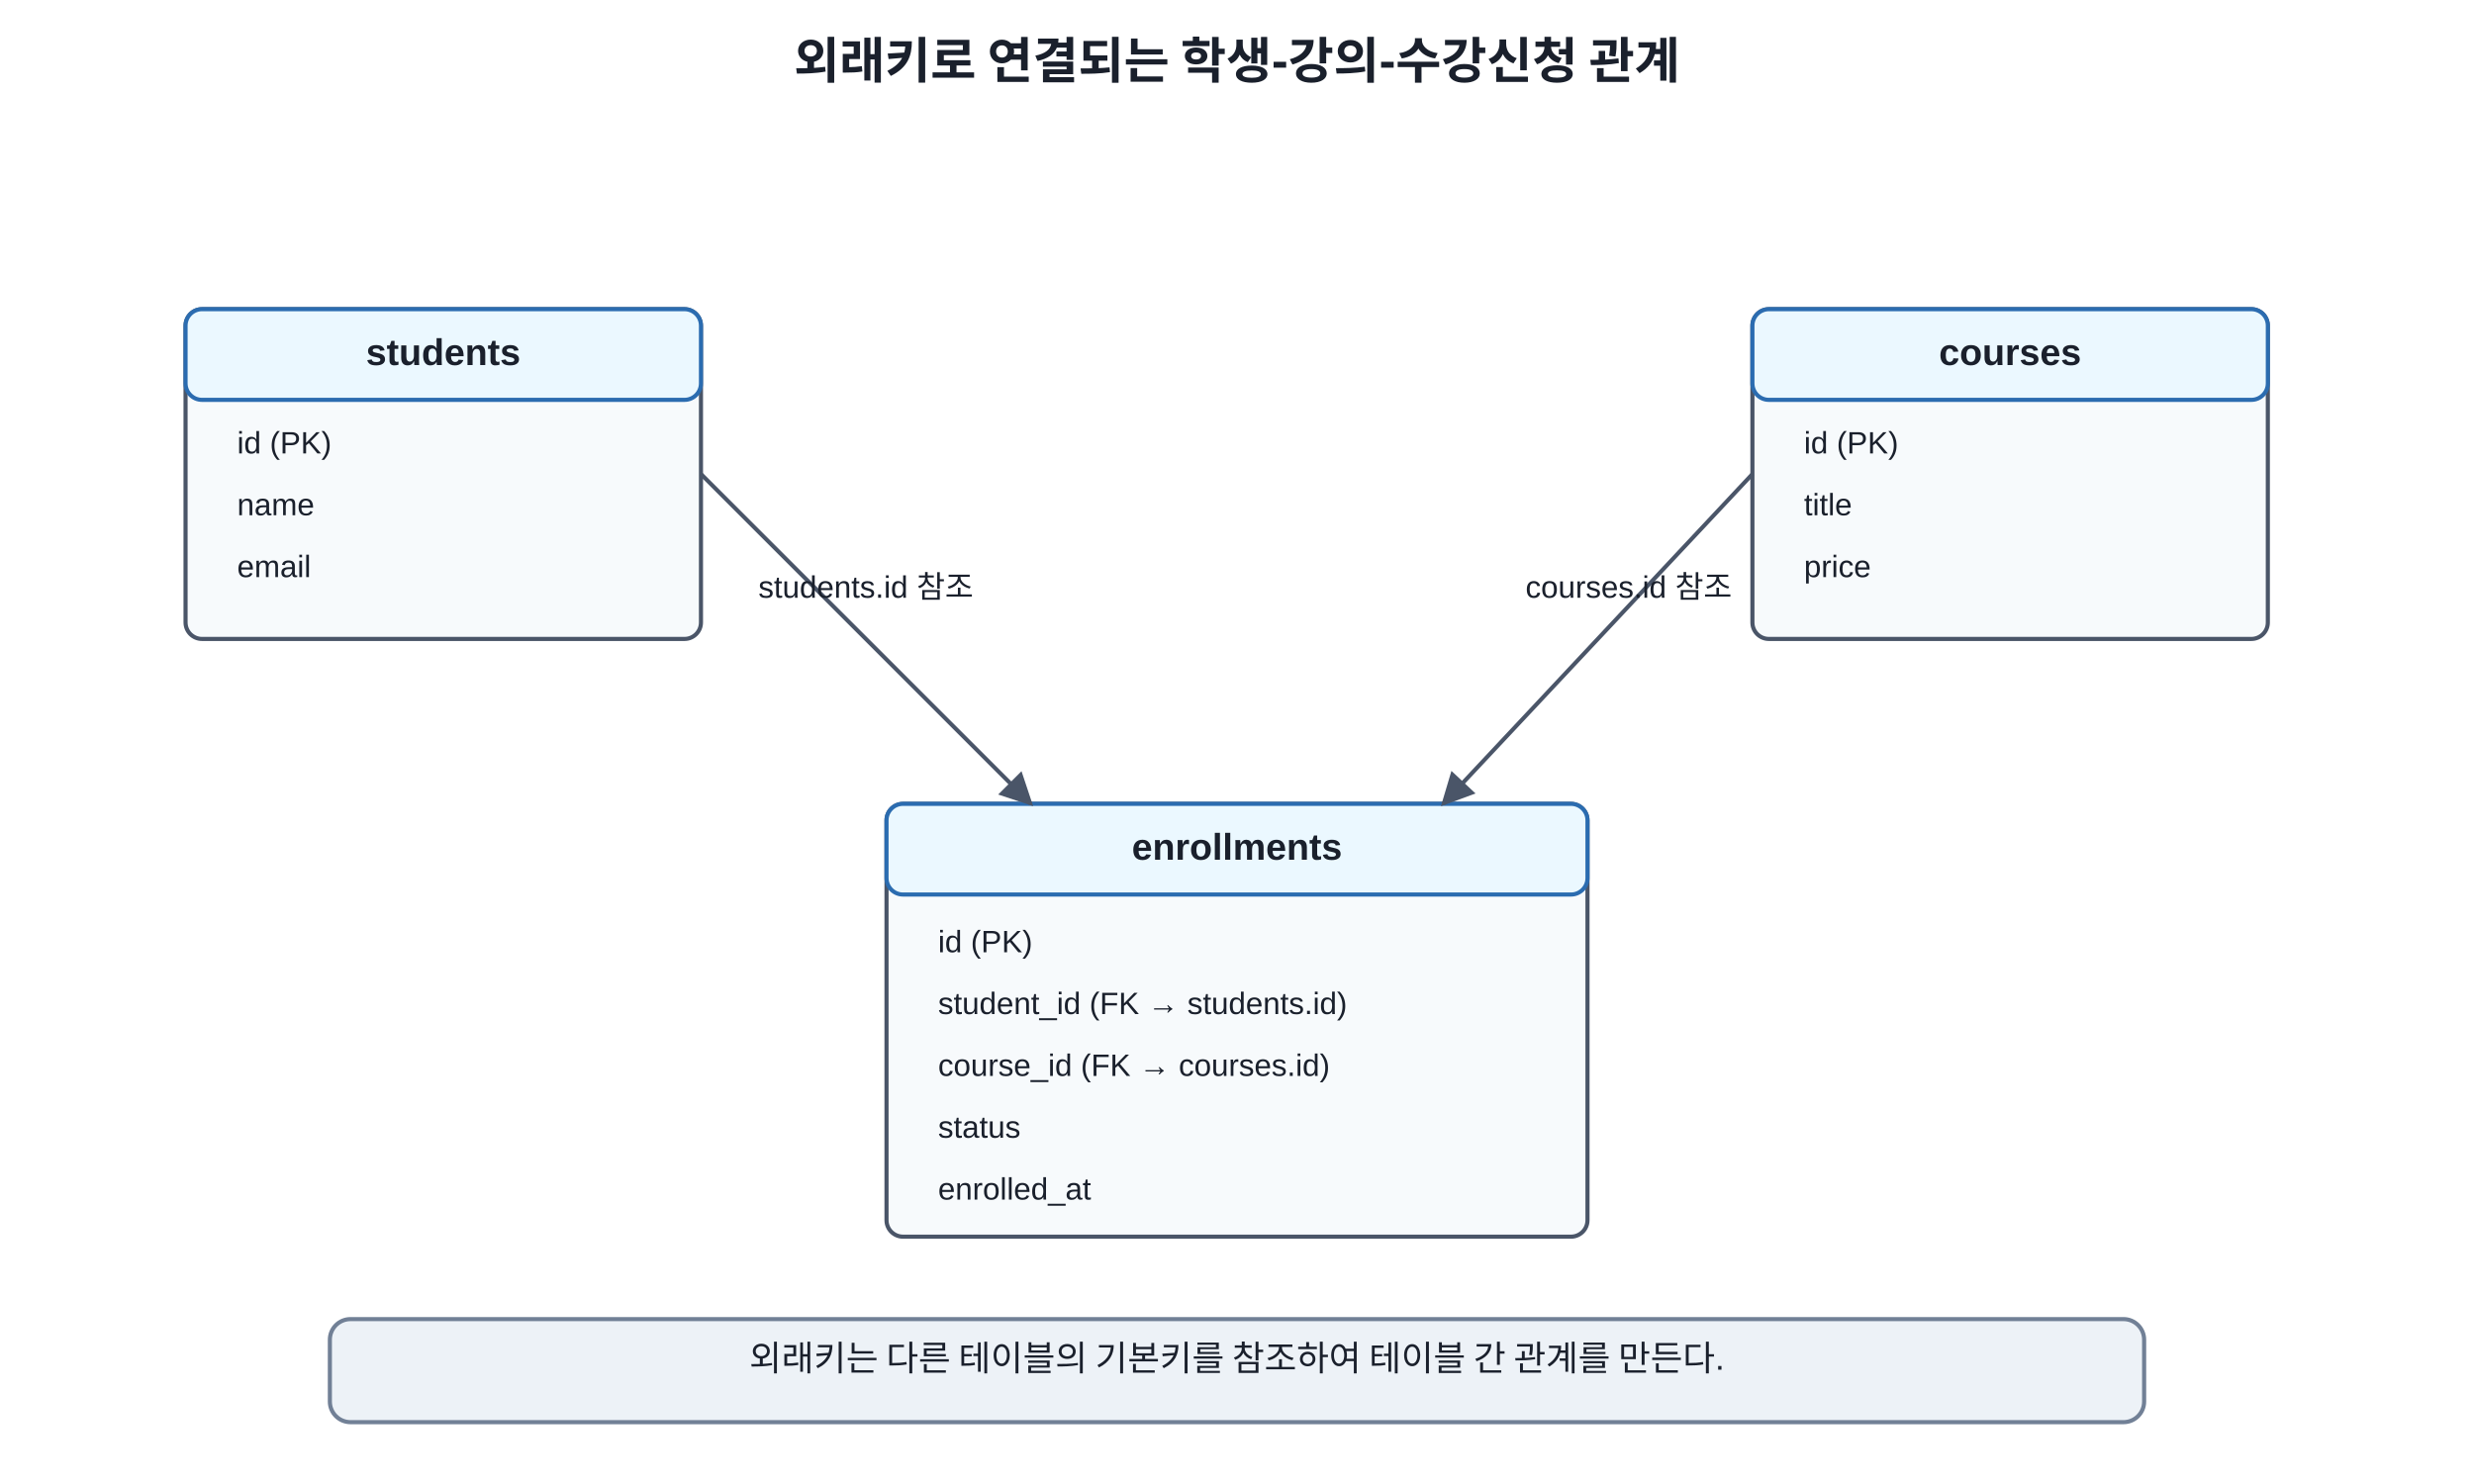
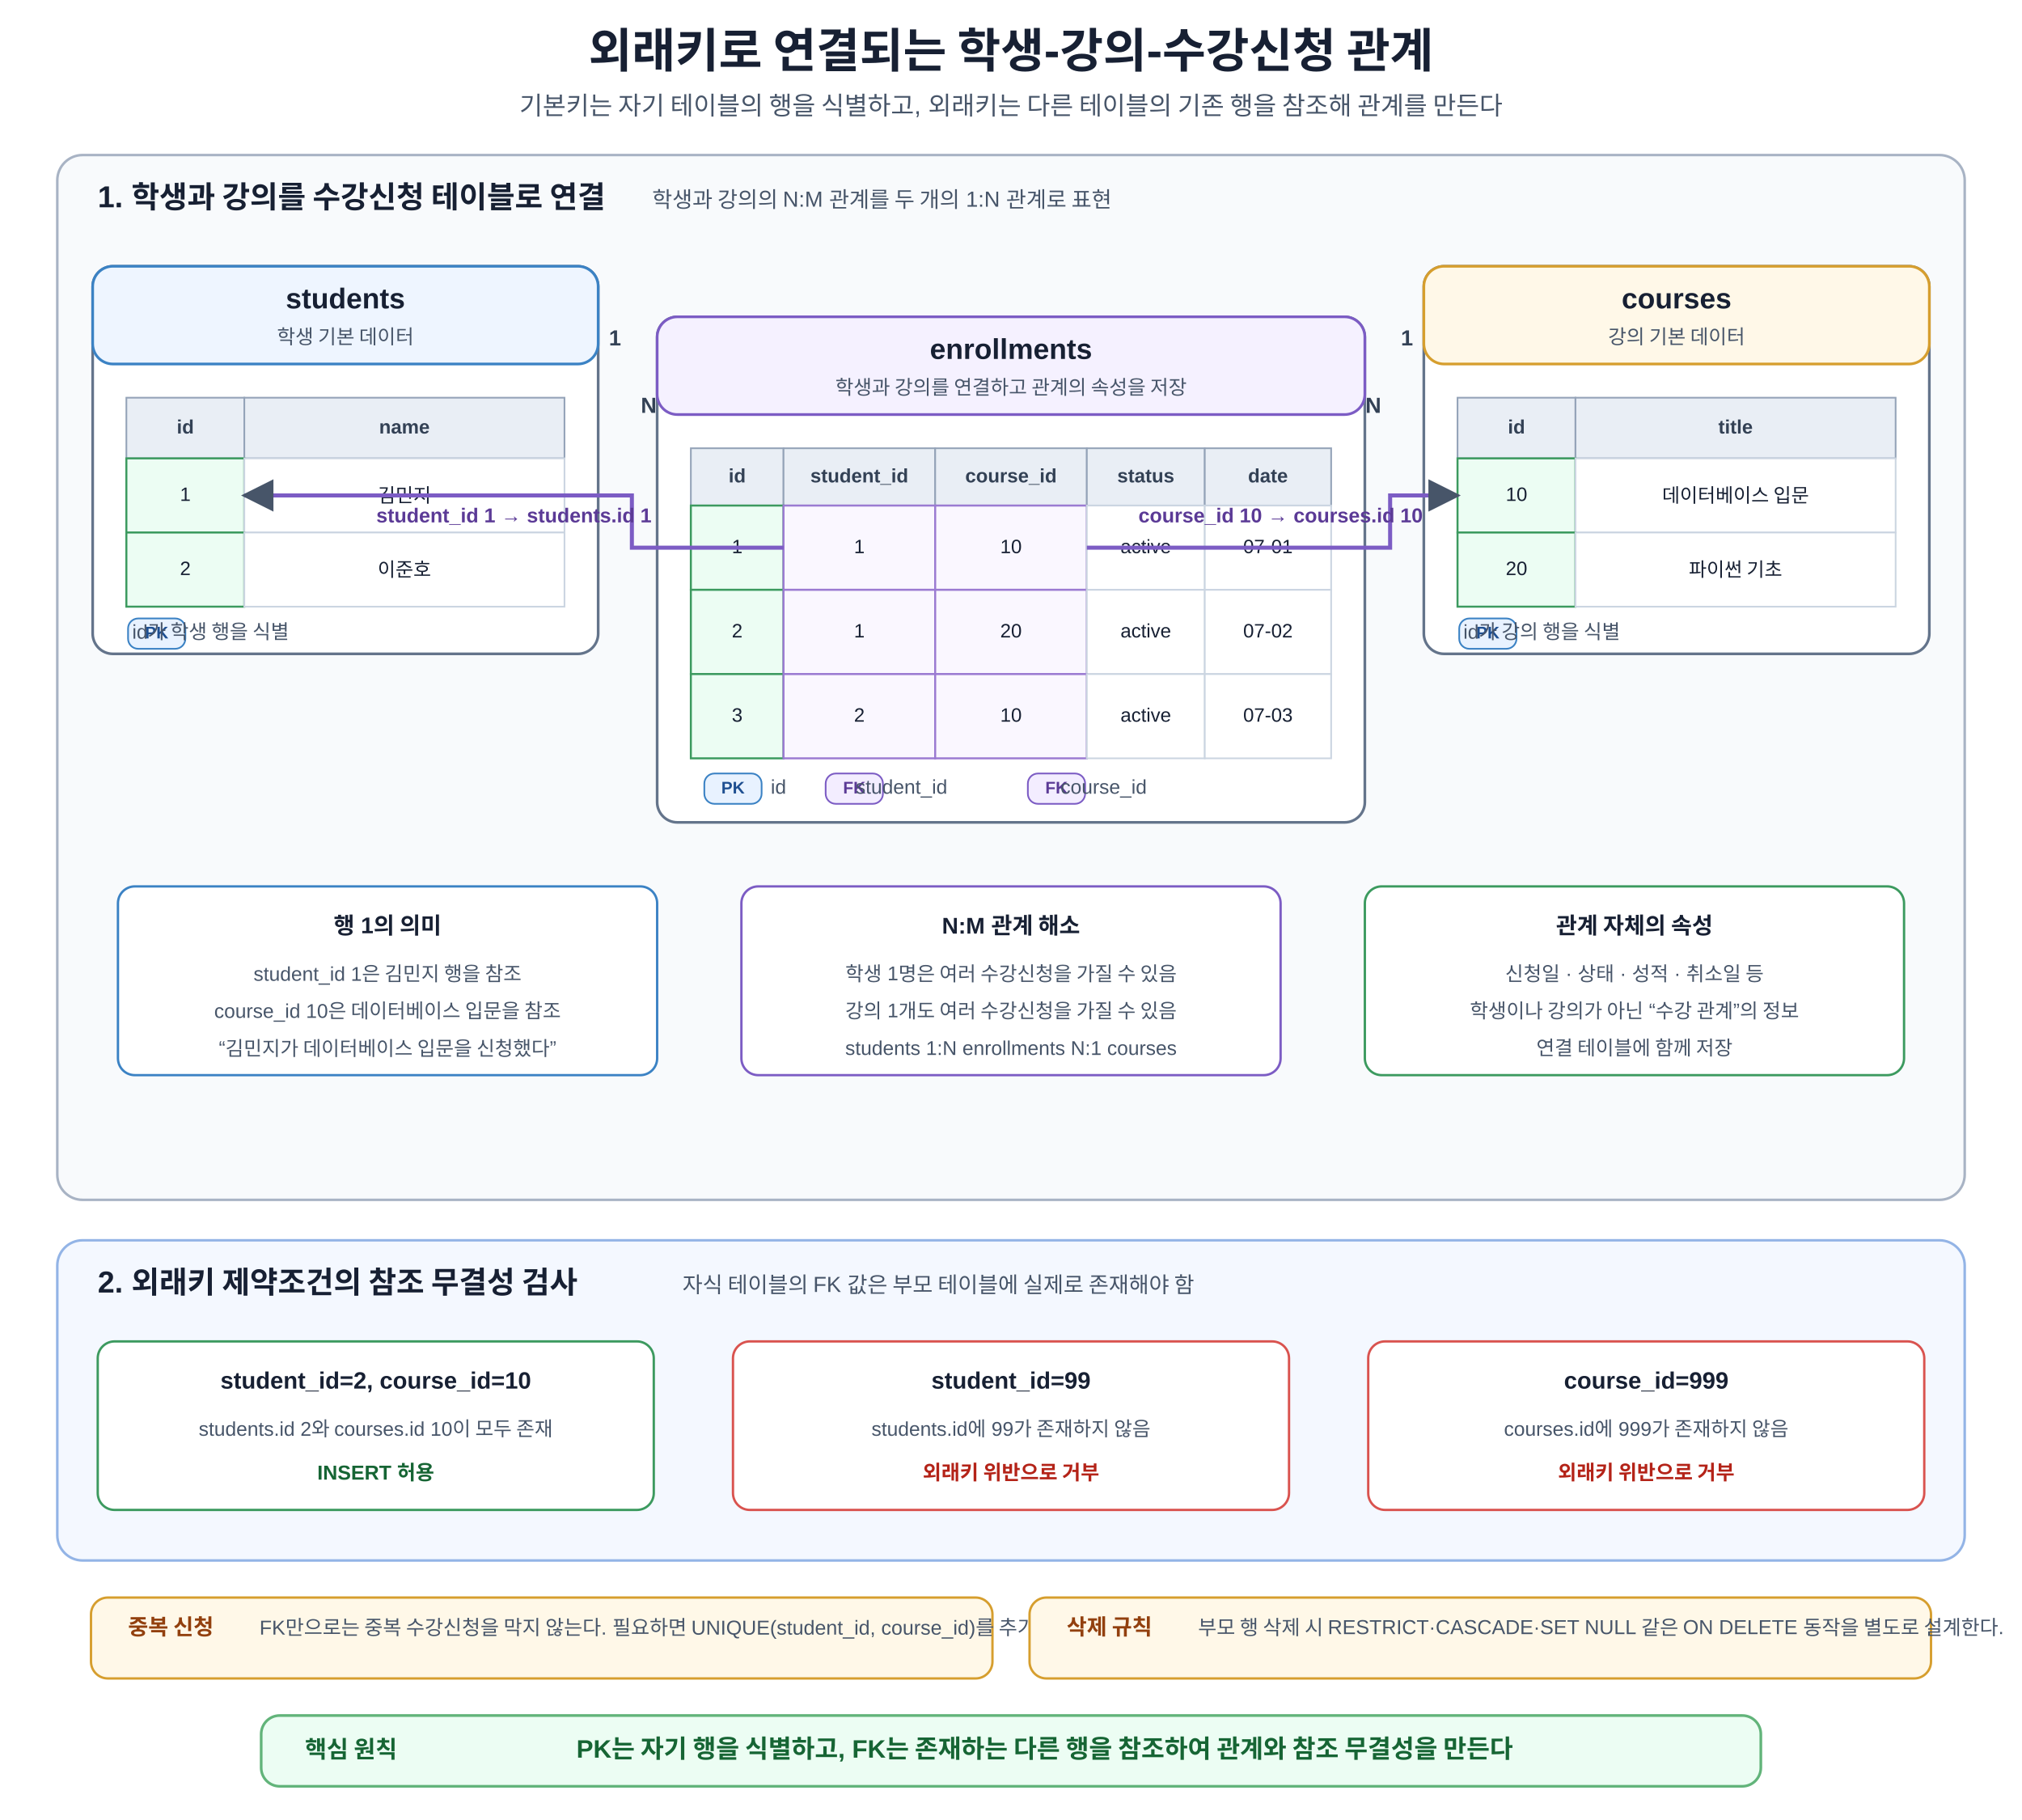
- <svg xmlns="http://www.w3.org/2000/svg" width="1200" height="720" viewBox="0 0 1200 720">
+ <svg xmlns="http://www.w3.org/2000/svg" width="1200" height="1080" viewBox="0 0 1200 1080" role="img" aria-labelledby="title desc">
  <defs>
    <marker id="arrow" viewBox="0 0 10 10" refX="9" refY="5" markerWidth="8" markerHeight="8" orient="auto">
-       <path d="M0 0 L10 5 L0 10z" fill="#4a5568" />
+       <path d="M0 0 L10 5 L0 10z" fill="#475569" />
    </marker>
-     <style>text{font-family:Malgun Gothic,Apple SD Gothic Neo,Noto Sans KR,Arial,sans-serif;fill:#1a202c}.title{font-size:24px;font-weight:700}.entity{fill:#f7fafc;stroke:#4a5568;stroke-width:2;rx:8;ry:8}.head{fill:#ebf8ff;stroke:#2b6cb0;stroke-width:2;rx:8;ry:8}.name{font-size:18px;font-weight:700;text-anchor:middle;dominant-baseline:middle}.field{font-size:15px}.rel{font-size:15px;text-anchor:middle}.cap{fill:#edf2f7;stroke:#718096;stroke-width:2;rx:10;ry:10}</style>
+     <style>
+       text{font-family:Malgun Gothic,Apple SD Gothic Neo,Noto Sans KR,Arial,sans-serif;fill:#172033}
+       .title{font-size:28px;font-weight:700;text-anchor:middle}
+       .subtitle{font-size:15px;text-anchor:middle;fill:#475569}
+       .section{fill:#f8fafc;stroke:#a8b3c4;stroke-width:1.5;rx:15}
+       .section-title{font-size:18px;font-weight:700}
+       .section-sub{font-size:13px;fill:#475569}
+       .entity{fill:#fff;stroke:#64748b;stroke-width:1.6;rx:12}
+       .entity-head{stroke-width:1.6;rx:12}
+       .student-head{fill:#eef5ff;stroke:#3b82c4}
+       .course-head{fill:#fff8e8;stroke:#d69e2e}
+       .enroll-head{fill:#f5f1ff;stroke:#7c5cc4}
+       .entity-title{font-size:17px;font-weight:700;text-anchor:middle}
+       .entity-sub{font-size:11.8px;text-anchor:middle;fill:#475569}
+       .field-head{fill:#e9eef5;stroke:#94a3b8;stroke-width:1}
+       .field-head-text{font-size:11.5px;font-weight:700;text-anchor:middle;dominant-baseline:middle;fill:#334155}
+       .row{fill:#fff;stroke:#cbd5e1;stroke-width:1}
+       .pk-row{fill:#ecfdf3;stroke:#3c9a5f;stroke-width:1.2}
+       .fk-row{fill:#faf7ff;stroke:#9b7bd2;stroke-width:1.2}
+       .row-text{font-size:11.5px;text-anchor:middle;dominant-baseline:middle}
+       .key-pill{stroke-width:1;rx:6}
+       .pk-pill{fill:#e8f2ff;stroke:#3b82c4}.fk-pill{fill:#f3edff;stroke:#7c5cc4}
+       .key-text{font-size:10px;font-weight:700;text-anchor:middle;dominant-baseline:middle}
+       .pk-text{fill:#1e4f91}.fk-text{fill:#5b3a96}
+       .arrow{stroke:#475569;stroke-width:2;fill:none;marker-end:url(#arrow)}
+       .ref-arrow{stroke:#7c5cc4;stroke-width:2.4;fill:none;marker-end:url(#arrow)}
+       .relation-label{font-size:12px;font-weight:700;text-anchor:middle;fill:#5b3a96}
+       .cardinality{font-size:13px;font-weight:700;fill:#334155;text-anchor:middle}
+       .explain-card{fill:#fff;stroke-width:1.4;rx:10}
+       .blue-card{stroke:#3b82c4}.purple-card{stroke:#7c5cc4}.green-card{stroke:#3c9a5f}
+       .explain-title{font-size:13.5px;font-weight:700;text-anchor:middle}
+       .explain-sub{font-size:11.8px;text-anchor:middle;fill:#475569}
+       .check-panel{fill:#f4f8ff;stroke:#93b4e6;stroke-width:1.5;rx:15}
+       .check-card{fill:#fff;stroke-width:1.4;rx:10}
+       .allow{stroke:#3c9a5f}.reject{stroke:#d9534f}
+       .check-title{font-size:14px;font-weight:700;text-anchor:middle}
+       .check-sub{font-size:11.8px;text-anchor:middle;fill:#475569}
+       .result-ok{font-size:12px;font-weight:700;text-anchor:middle;fill:#166534}
+       .result-no{font-size:12px;font-weight:700;text-anchor:middle;fill:#b42318}
+       .note{fill:#fff8e8;stroke:#d69e2e;stroke-width:1.4;rx:10}
+       .note-title{font-size:13px;font-weight:700;fill:#92400e}
+       .note-text{font-size:12px;fill:#475569}
+       .principle{fill:#ecfdf3;stroke:#62b47a;stroke-width:1.6;rx:11}
+       .principle-label{font-size:14px;font-weight:700;fill:#166534}
+       .principle-text{font-size:15px;font-weight:700;text-anchor:middle;fill:#166534}
+     </style>
  </defs>
-   <rect width="100%" height="100%" fill="white" />
-   <text x="600" y="38" text-anchor="middle" class="title">외래키로 연결되는 학생-강의-수강신청 관계</text>
-   <g>
-     <rect x="90" y="150" width="250" height="160" class="entity" />
-     <rect x="90" y="150" width="250" height="44" class="head" />
-     <text x="215" y="172" class="name">students</text>
-     <text x="115" y="220" class="field">id (PK)</text>
-     <text x="115" y="250" class="field">name</text>
-     <text x="115" y="280" class="field">email</text>
-   </g>
-   <g>
-     <rect x="850" y="150" width="250" height="160" class="entity" />
-     <rect x="850" y="150" width="250" height="44" class="head" />
-     <text x="975" y="172" class="name">courses</text>
-     <text x="875" y="220" class="field">id (PK)</text>
-     <text x="875" y="250" class="field">title</text>
-     <text x="875" y="280" class="field">price</text>
-   </g>
-   <g>
-     <rect x="430" y="390" width="340" height="210" class="entity" />
-     <rect x="430" y="390" width="340" height="44" class="head" />
-     <text x="600" y="412" class="name">enrollments</text>
-     <text x="455" y="462" class="field">id (PK)</text>
-     <text x="455" y="492" class="field">student_id (FK → students.id)</text>
-     <text x="455" y="522" class="field">course_id (FK → courses.id)</text>
-     <text x="455" y="552" class="field">status</text>
-     <text x="455" y="582" class="field">enrolled_at</text>
-   </g>
-   <line x1="340" y1="230" x2="500" y2="390" stroke="#4a5568" stroke-width="2" marker-end="url(#arrow)" />
-   <text x="420" y="290" class="rel">students.id 참조</text>
-   <line x1="850" y1="230" x2="700" y2="390" stroke="#4a5568" stroke-width="2" marker-end="url(#arrow)" />
-   <text x="790" y="290" class="rel">courses.id 참조</text>
-   <rect x="160" y="640" width="880" height="50" class="cap" />
-   <text x="600" y="665" class="rel" style="font-size:17px;">외래키는 다른 테이블의 기본키를 참조하여 테이블 간 관계를 만든다.</text>
+   <rect width="1200" height="1080" fill="#fff" />
+   <text x="600" y="40" class="title">외래키로 연결되는 학생-강의-수강신청 관계</text>
+   <text x="600" y="68" class="subtitle">기본키는 자기 테이블의 행을 식별하고, 외래키는 다른 테이블의 기존 행을 참조해 관계를 만든다</text>
+   <rect x="34" y="92" width="1132" height="620" class="section" />
+   <text x="58" y="123" class="section-title">1. 학생과 강의를 수강신청 테이블로 연결</text>
+   <text x="387" y="123" class="section-sub">학생과 강의의 N:M 관계를 두 개의 1:N 관계로 표현</text>
+   <rect x="55" y="158" width="300" height="230" class="entity" />
+   <rect x="55" y="158" width="300" height="58" class="entity-head student-head" />
+   <text x="205" y="183" class="entity-title">students</text>
+   <text x="205" y="204" class="entity-sub">학생 기본 데이터</text>
+   <rect x="75" y="236" width="70" height="36" class="field-head" />
+   <rect x="145" y="236" width="190" height="36" class="field-head" />
+   <text x="110" y="254" class="field-head-text">id</text>
+   <text x="240" y="254" class="field-head-text">name</text>
+   <rect x="75" y="272" width="70" height="44" class="pk-row" />
+   <rect x="145" y="272" width="190" height="44" class="row" />
+   <text x="110" y="294" class="row-text">1</text>
+   <text x="240" y="294" class="row-text">김민지</text>
+   <rect x="75" y="316" width="70" height="44" class="pk-row" />
+   <rect x="145" y="316" width="190" height="44" class="row" />
+   <text x="110" y="338" class="row-text">2</text>
+   <text x="240" y="338" class="row-text">이준호</text>
+   <rect x="76" y="367" width="34" height="18" class="key-pill pk-pill" />
+   <text x="93" y="376" class="key-text pk-text">PK</text>
+   <text x="125" y="379" class="entity-sub">id가 학생 행을 식별</text>
+   <rect x="845" y="158" width="300" height="230" class="entity" />
+   <rect x="845" y="158" width="300" height="58" class="entity-head course-head" />
+   <text x="995" y="183" class="entity-title">courses</text>
+   <text x="995" y="204" class="entity-sub">강의 기본 데이터</text>
+   <rect x="865" y="236" width="70" height="36" class="field-head" />
+   <rect x="935" y="236" width="190" height="36" class="field-head" />
+   <text x="900" y="254" class="field-head-text">id</text>
+   <text x="1030" y="254" class="field-head-text">title</text>
+   <rect x="865" y="272" width="70" height="44" class="pk-row" />
+   <rect x="935" y="272" width="190" height="44" class="row" />
+   <text x="900" y="294" class="row-text">10</text>
+   <text x="1030" y="294" class="row-text">데이터베이스 입문</text>
+   <rect x="865" y="316" width="70" height="44" class="pk-row" />
+   <rect x="935" y="316" width="190" height="44" class="row" />
+   <text x="900" y="338" class="row-text">20</text>
+   <text x="1030" y="338" class="row-text">파이썬 기초</text>
+   <rect x="866" y="367" width="34" height="18" class="key-pill pk-pill" />
+   <text x="883" y="376" class="key-text pk-text">PK</text>
+   <text x="915" y="379" class="entity-sub">id가 강의 행을 식별</text>
+   <rect x="390" y="188" width="420" height="300" class="entity" />
+   <rect x="390" y="188" width="420" height="58" class="entity-head enroll-head" />
+   <text x="600" y="213" class="entity-title">enrollments</text>
+   <text x="600" y="234" class="entity-sub">학생과 강의를 연결하고 관계의 속성을 저장</text>
+   <rect x="410" y="266" width="55" height="34" class="field-head" />
+   <rect x="465" y="266" width="90" height="34" class="field-head" />
+   <rect x="555" y="266" width="90" height="34" class="field-head" />
+   <rect x="645" y="266" width="70" height="34" class="field-head" />
+   <rect x="715" y="266" width="75" height="34" class="field-head" />
+   <text x="437.5" y="283" class="field-head-text">id</text>
+   <text x="510" y="283" class="field-head-text">student_id</text>
+   <text x="600" y="283" class="field-head-text">course_id</text>
+   <text x="680" y="283" class="field-head-text">status</text>
+   <text x="752.5" y="283" class="field-head-text">date</text>
+   <rect x="410" y="300" width="55" height="50" class="pk-row" />
+   <rect x="465" y="300" width="90" height="50" class="fk-row" />
+   <rect x="555" y="300" width="90" height="50" class="fk-row" />
+   <rect x="645" y="300" width="70" height="50" class="row" />
+   <rect x="715" y="300" width="75" height="50" class="row" />
+   <text x="437.5" y="325" class="row-text">1</text>
+   <text x="510" y="325" class="row-text">1</text>
+   <text x="600" y="325" class="row-text">10</text>
+   <text x="680" y="325" class="row-text">active</text>
+   <text x="752.5" y="325" class="row-text">07-01</text>
+   <rect x="410" y="350" width="55" height="50" class="pk-row" />
+   <rect x="465" y="350" width="90" height="50" class="fk-row" />
+   <rect x="555" y="350" width="90" height="50" class="fk-row" />
+   <rect x="645" y="350" width="70" height="50" class="row" />
+   <rect x="715" y="350" width="75" height="50" class="row" />
+   <text x="437.5" y="375" class="row-text">2</text>
+   <text x="510" y="375" class="row-text">1</text>
+   <text x="600" y="375" class="row-text">20</text>
+   <text x="680" y="375" class="row-text">active</text>
+   <text x="752.5" y="375" class="row-text">07-02</text>
+   <rect x="410" y="400" width="55" height="50" class="pk-row" />
+   <rect x="465" y="400" width="90" height="50" class="fk-row" />
+   <rect x="555" y="400" width="90" height="50" class="fk-row" />
+   <rect x="645" y="400" width="70" height="50" class="row" />
+   <rect x="715" y="400" width="75" height="50" class="row" />
+   <text x="437.5" y="425" class="row-text">3</text>
+   <text x="510" y="425" class="row-text">2</text>
+   <text x="600" y="425" class="row-text">10</text>
+   <text x="680" y="425" class="row-text">active</text>
+   <text x="752.5" y="425" class="row-text">07-03</text>
+   <rect x="418" y="459" width="34" height="18" class="key-pill pk-pill" />
+   <text x="435" y="468" class="key-text pk-text">PK</text>
+   <text x="462" y="471" class="entity-sub">id</text>
+   <rect x="490" y="459" width="34" height="18" class="key-pill fk-pill" />
+   <text x="507" y="468" class="key-text fk-text">FK</text>
+   <text x="535" y="471" class="entity-sub">student_id</text>
+   <rect x="610" y="459" width="34" height="18" class="key-pill fk-pill" />
+   <text x="627" y="468" class="key-text fk-text">FK</text>
+   <text x="655" y="471" class="entity-sub">course_id</text>
+   <path d="M465 325H375V294H145" class="ref-arrow" />
+   <text x="305" y="310" class="relation-label">student_id 1 → students.id 1</text>
+   <path d="M645 325H825V294H865" class="ref-arrow" />
+   <text x="760" y="310" class="relation-label">course_id 10 → courses.id 10</text>
+   <text x="365" y="205" class="cardinality">1</text>
+   <text x="385" y="245" class="cardinality">N</text>
+   <text x="815" y="245" class="cardinality">N</text>
+   <text x="835" y="205" class="cardinality">1</text>
+   <rect x="70" y="526" width="320" height="112" class="explain-card blue-card" />
+   <text x="230" y="554" class="explain-title">행 1의 의미</text>
+   <text x="230" y="582" class="explain-sub">student_id 1은 김민지 행을 참조</text>
+   <text x="230" y="604" class="explain-sub">course_id 10은 데이터베이스 입문을 참조</text>
+   <text x="230" y="626" class="explain-sub">“김민지가 데이터베이스 입문을 신청했다”</text>
+   <rect x="440" y="526" width="320" height="112" class="explain-card purple-card" />
+   <text x="600" y="554" class="explain-title">N:M 관계 해소</text>
+   <text x="600" y="582" class="explain-sub">학생 1명은 여러 수강신청을 가질 수 있음</text>
+   <text x="600" y="604" class="explain-sub">강의 1개도 여러 수강신청을 가질 수 있음</text>
+   <text x="600" y="626" class="explain-sub">students 1:N enrollments N:1 courses</text>
+   <rect x="810" y="526" width="320" height="112" class="explain-card green-card" />
+   <text x="970" y="554" class="explain-title">관계 자체의 속성</text>
+   <text x="970" y="582" class="explain-sub">신청일 · 상태 · 성적 · 취소일 등</text>
+   <text x="970" y="604" class="explain-sub">학생이나 강의가 아닌 “수강 관계”의 정보</text>
+   <text x="970" y="626" class="explain-sub">연결 테이블에 함께 저장</text>
+   <rect x="34" y="736" width="1132" height="190" class="check-panel" />
+   <text x="58" y="767" class="section-title">2. 외래키 제약조건의 참조 무결성 검사</text>
+   <text x="405" y="767" class="section-sub">자식 테이블의 FK 값은 부모 테이블에 실제로 존재해야 함</text>
+   <rect x="58" y="796" width="330" height="100" class="check-card allow" />
+   <text x="223" y="824" class="check-title">student_id=2, course_id=10</text>
+   <text x="223" y="852" class="check-sub">students.id 2와 courses.id 10이 모두 존재</text>
+   <text x="223" y="878" class="result-ok">INSERT 허용</text>
+   <rect x="435" y="796" width="330" height="100" class="check-card reject" />
+   <text x="600" y="824" class="check-title">student_id=99</text>
+   <text x="600" y="852" class="check-sub">students.id에 99가 존재하지 않음</text>
+   <text x="600" y="878" class="result-no">외래키 위반으로 거부</text>
+   <rect x="812" y="796" width="330" height="100" class="check-card reject" />
+   <text x="977" y="824" class="check-title">course_id=999</text>
+   <text x="977" y="852" class="check-sub">courses.id에 999가 존재하지 않음</text>
+   <text x="977" y="878" class="result-no">외래키 위반으로 거부</text>
+   <rect x="54" y="948" width="535" height="48" class="note" />
+   <text x="76" y="970" class="note-title">중복 신청</text>
+   <text x="154" y="970" class="note-text">FK만으로는 중복 수강신청을 막지 않는다. 필요하면 UNIQUE(student_id, course_id)를 추가한다.</text>
+   <rect x="611" y="948" width="535" height="48" class="note" />
+   <text x="633" y="970" class="note-title">삭제 규칙</text>
+   <text x="711" y="970" class="note-text">부모 행 삭제 시 RESTRICT·CASCADE·SET NULL 같은 ON DELETE 동작을 별도로 설계한다.</text>
+   <rect x="155" y="1018" width="890" height="42" class="principle" />
+   <text x="181" y="1043" class="principle-label">핵심 원칙</text>
+   <text x="620" y="1043" class="principle-text">PK는 자기 행을 식별하고, FK는 존재하는 다른 행을 참조하여 관계와 참조 무결성을 만든다</text>
</svg>
